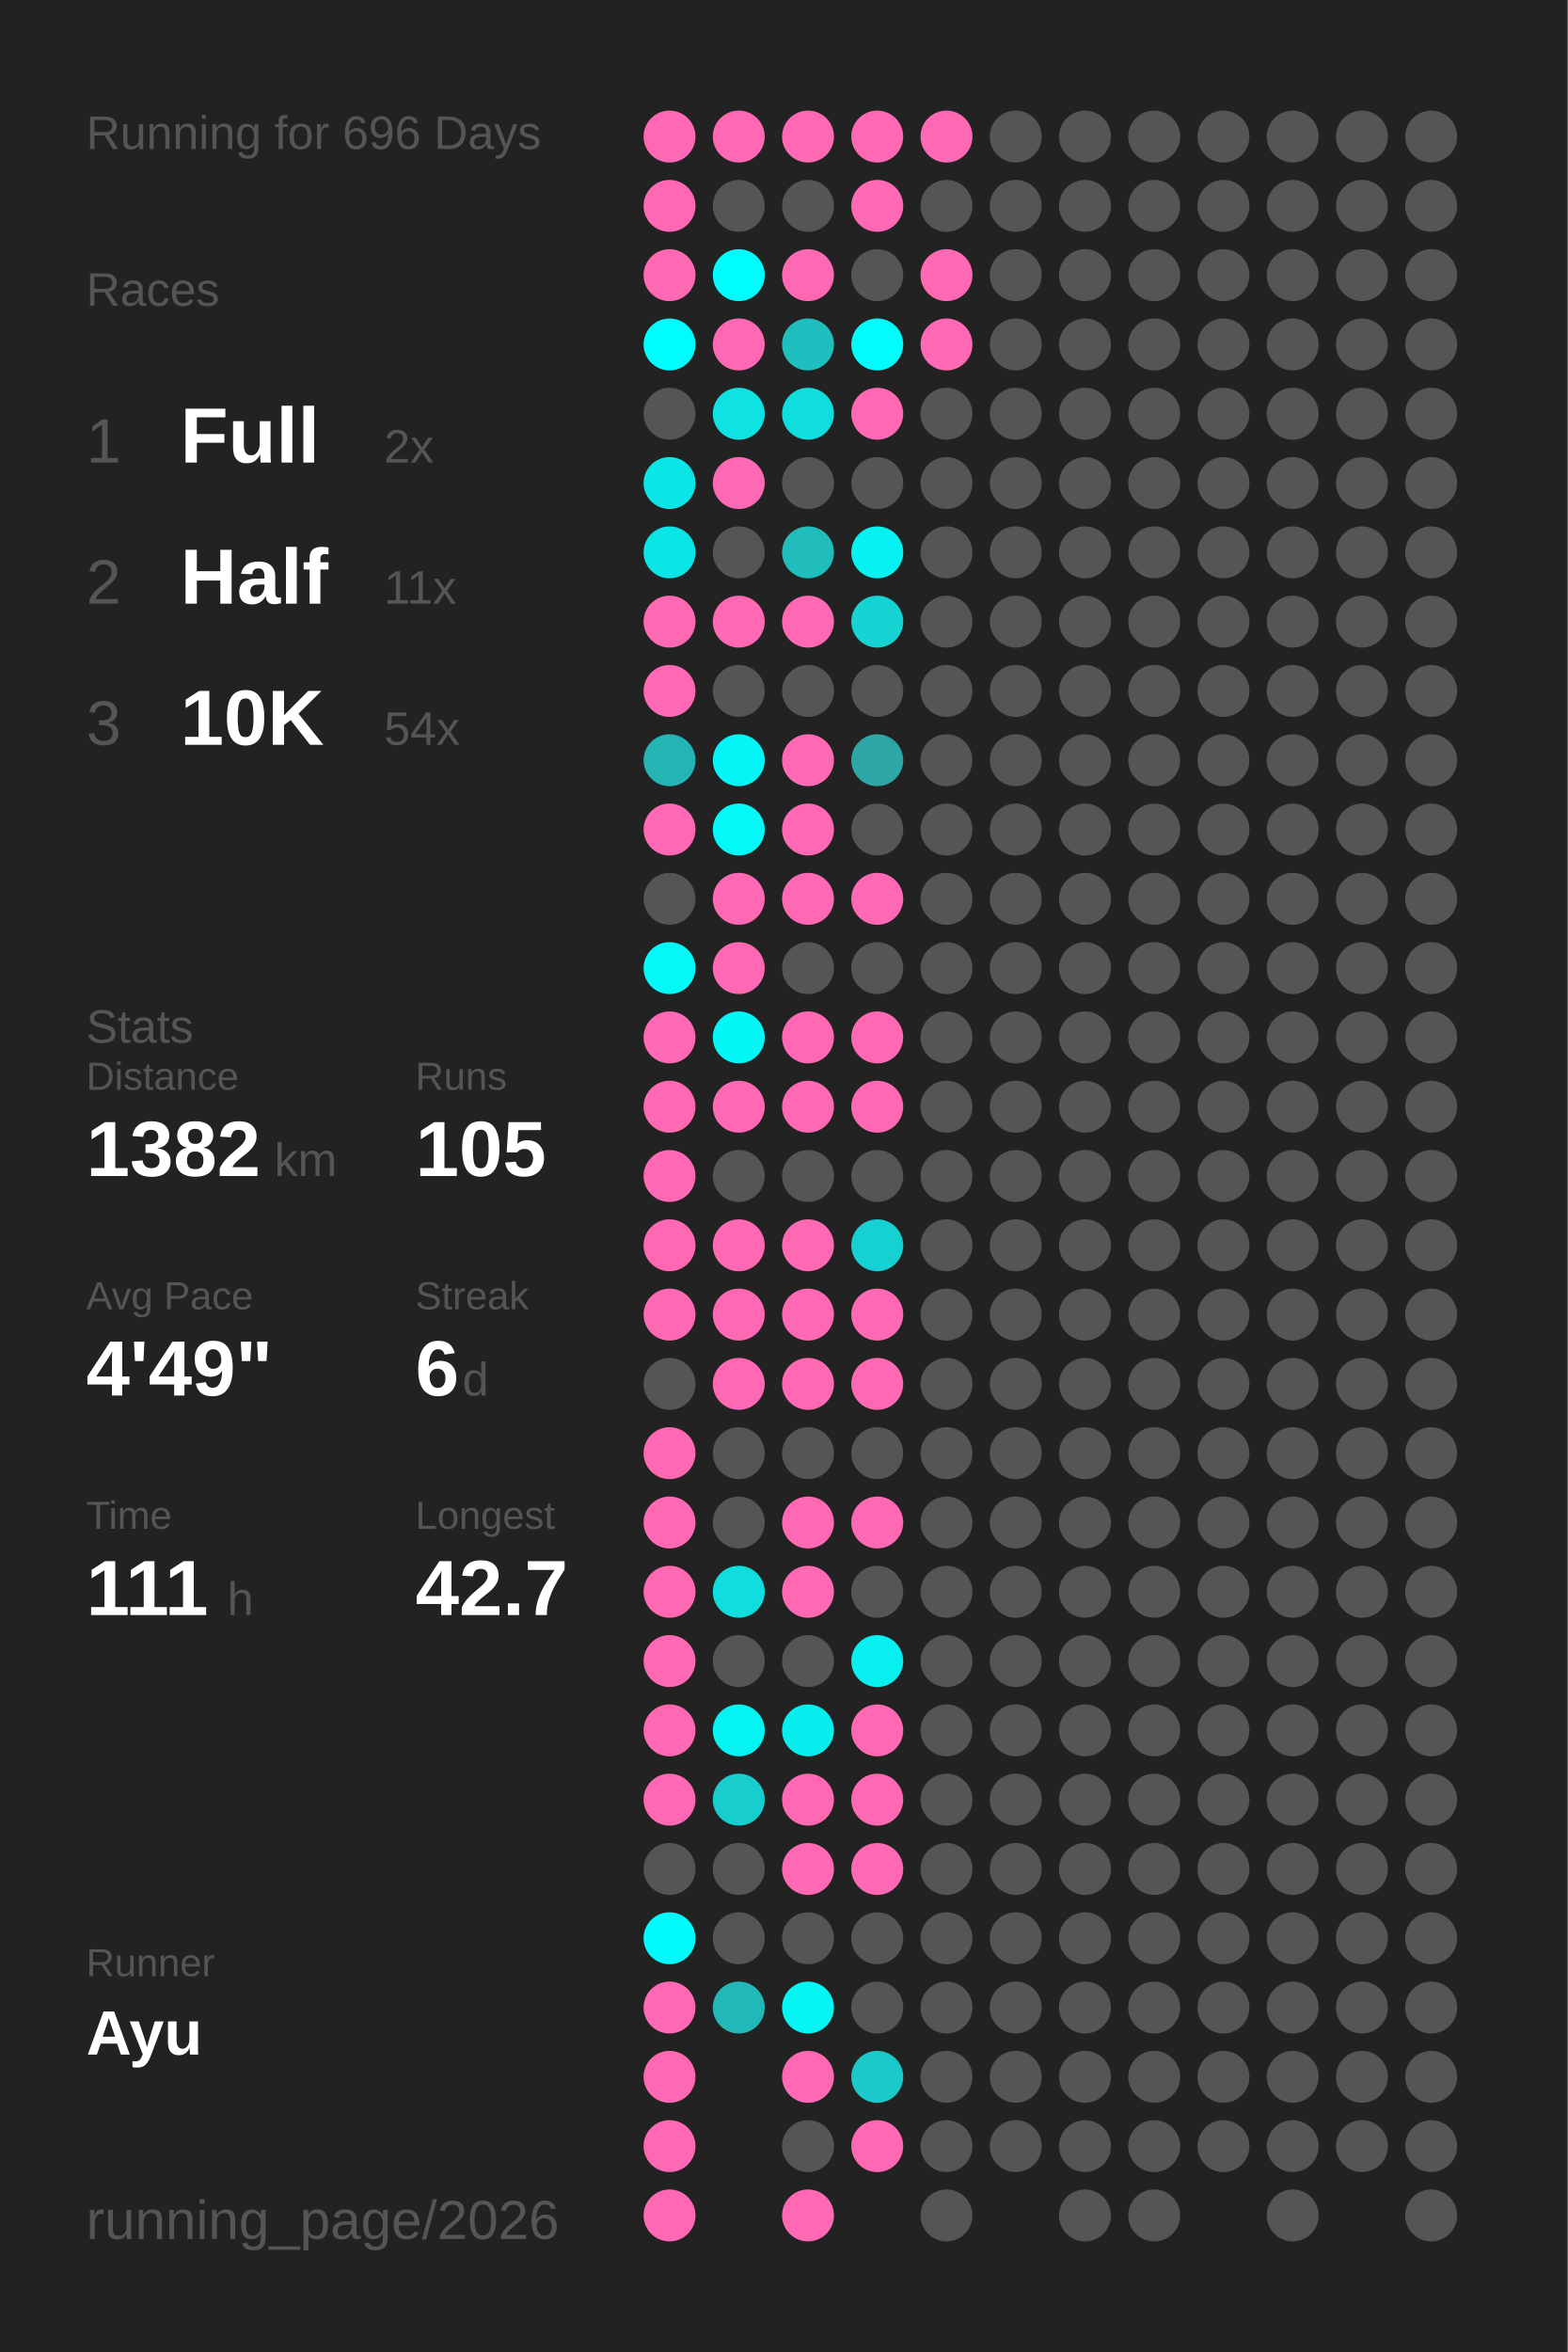
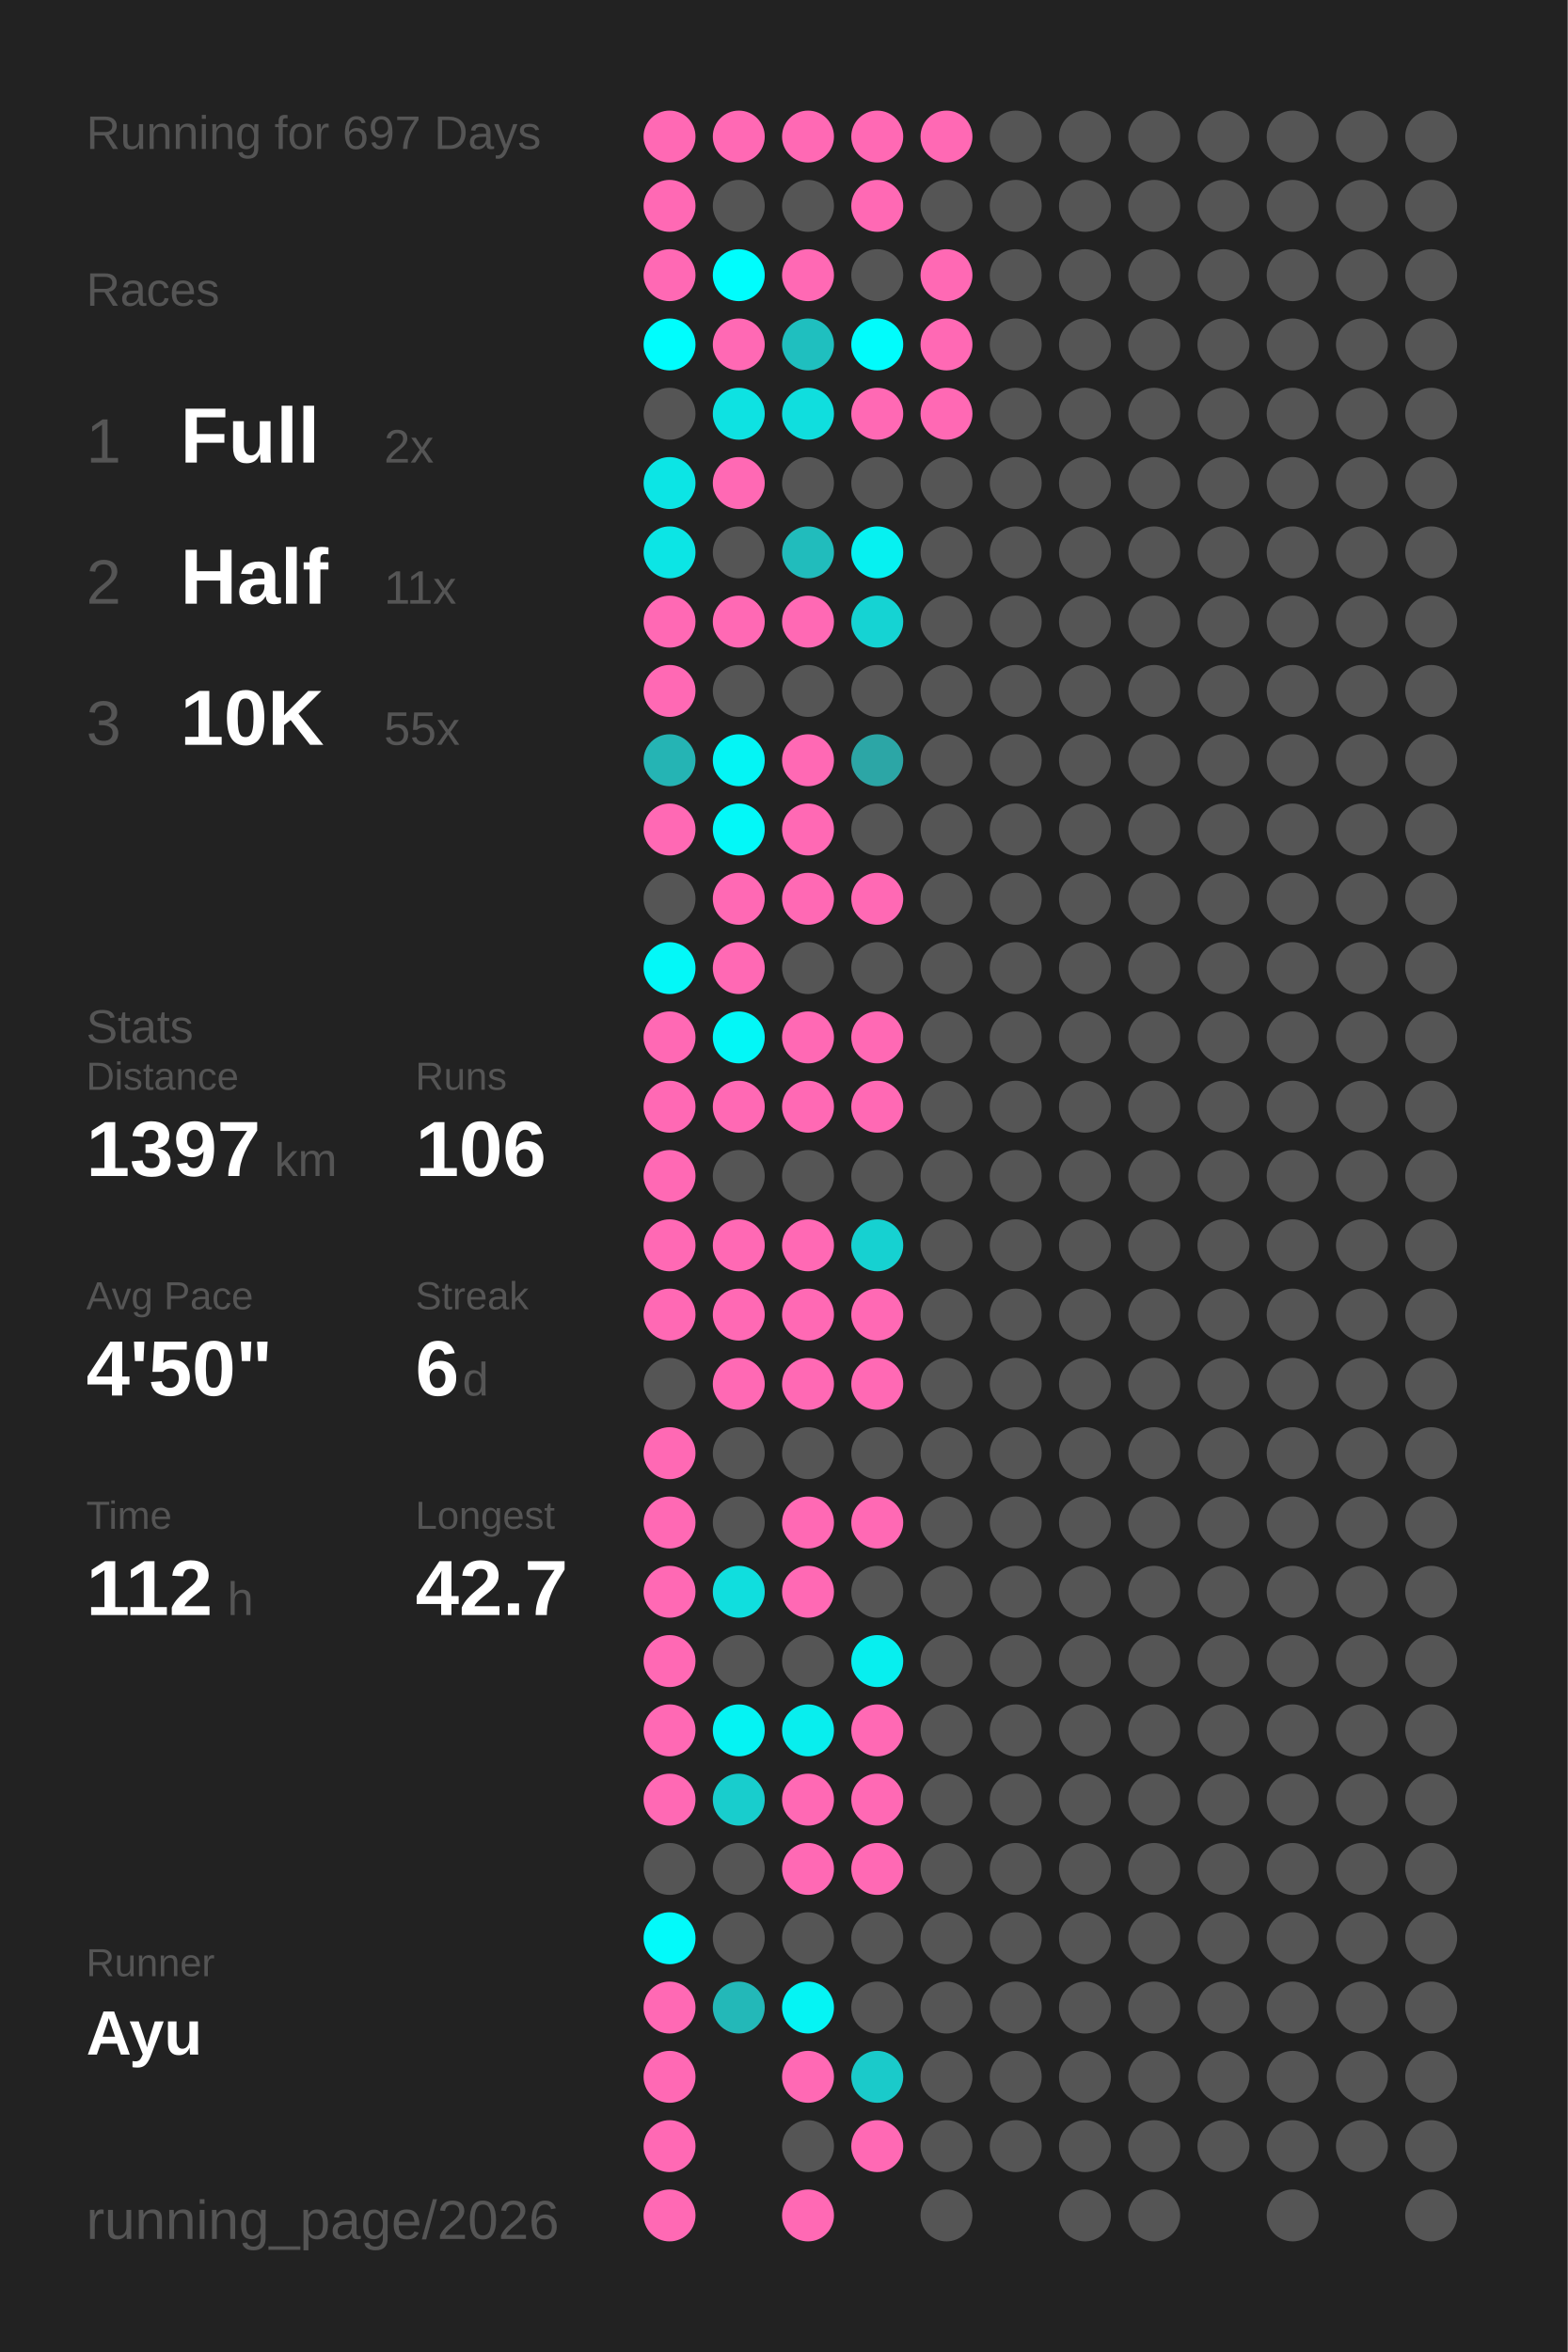
<svg xmlns="http://www.w3.org/2000/svg" baseProfile="full" height="300mm" version="1.1" viewBox="0,0,200,300" width="200mm">
  <defs />
  <rect fill="#222222" height="300" width="200" x="0" y="0" />
-   <text fill="#555555" style="font-size:6px; font-family:Arial;" x="11" y="19">Running for 696 Days</text>
+   <text fill="#555555" style="font-size:6px; font-family:Arial;" x="11" y="19">Running for 697 Days</text>
  <text fill="#555555" style="font-size:6px; font-family:Arial;" x="11" y="39">Races</text>
  <text fill="#555555" style="font-size:8px; font-family:Arial;" x="11" y="59">1</text>
  <text fill="#FFFFFF" style="font-size:10px; font-family:Arial; font-weight:bold;" x="23" y="59">Full</text>
  <text fill="#555555" style="font-size:6px; font-family:Arial;" x="49" y="59">2x</text>
  <text fill="#555555" style="font-size:8px; font-family:Arial;" x="11" y="77">2</text>
  <text fill="#FFFFFF" style="font-size:10px; font-family:Arial; font-weight:bold;" x="23" y="77">Half</text>
  <text fill="#555555" style="font-size:6px; font-family:Arial;" x="49" y="77">11x</text>
  <text fill="#555555" style="font-size:8px; font-family:Arial;" x="11" y="95">3</text>
  <text fill="#FFFFFF" style="font-size:10px; font-family:Arial; font-weight:bold;" x="23" y="95">10K</text>
-   <text fill="#555555" style="font-size:6px; font-family:Arial;" x="49" y="95">54x</text>
+   <text fill="#555555" style="font-size:6px; font-family:Arial;" x="49" y="95">55x</text>
  <text fill="#555555" style="font-size:6px; font-family:Arial;" x="11" y="133">Stats</text>
  <text fill="#555555" style="font-size:5px; font-family:Arial;" x="11" y="139">Distance</text>
-   <text fill="#FFFFFF" style="font-size:10px; font-family:Arial; font-weight:bold;" x="11" y="150">1382</text>
+   <text fill="#FFFFFF" style="font-size:10px; font-family:Arial; font-weight:bold;" x="11" y="150">1397</text>
  <text fill="#555555" style="font-size:6px; font-family:Arial;" x="35" y="150">km</text>
  <text fill="#555555" style="font-size:5px; font-family:Arial;" x="53" y="139">Runs</text>
-   <text fill="#FFFFFF" style="font-size:10px; font-family:Arial; font-weight:bold;" x="53" y="150">105</text>
+   <text fill="#FFFFFF" style="font-size:10px; font-family:Arial; font-weight:bold;" x="53" y="150">106</text>
  <text fill="#555555" style="font-size:5px; font-family:Arial;" x="11" y="167">Avg Pace</text>
-   <text fill="#FFFFFF" style="font-size:10px; font-family:Arial; font-weight:bold;" x="11" y="178">4'49"</text>
+   <text fill="#FFFFFF" style="font-size:10px; font-family:Arial; font-weight:bold;" x="11" y="178">4'50"</text>
  <text fill="#555555" style="font-size:5px; font-family:Arial;" x="53" y="167">Streak</text>
  <text fill="#FFFFFF" style="font-size:10px; font-family:Arial; font-weight:bold;" x="53" y="178">6</text>
  <text fill="#555555" style="font-size:6px; font-family:Arial;" x="59" y="178">d</text>
  <text fill="#555555" style="font-size:5px; font-family:Arial;" x="11" y="195">Time</text>
-   <text fill="#FFFFFF" style="font-size:10px; font-family:Arial; font-weight:bold;" x="11" y="206">111</text>
+   <text fill="#FFFFFF" style="font-size:10px; font-family:Arial; font-weight:bold;" x="11" y="206">112</text>
  <text fill="#555555" style="font-size:6px; font-family:Arial;" x="29" y="206">h</text>
  <text fill="#555555" style="font-size:5px; font-family:Arial;" x="53" y="195">Longest</text>
  <text fill="#FFFFFF" style="font-size:10px; font-family:Arial; font-weight:bold;" x="53" y="206">42.7</text>
  <text fill="#555555" style="font-size:5px; font-family:Arial;" x="11" y="252.065">Runner</text>
  <text fill="#FFFFFF" style="font-size:8px; font-family:Arial; font-weight:bold;" x="11" y="262.065">Ayu</text>
  <text fill="#555555" style="font-size:7px; font-family:Arial;" x="11" y="285.581">running_page/2026</text>
  <circle cx="85.417" cy="17.419" fill="#ff69b4" r="3.312" />
  <circle cx="85.417" cy="26.258" fill="#ff69b4" r="3.312" />
  <circle cx="85.417" cy="35.097" fill="#ff69b4" r="3.312" />
  <circle cx="85.417" cy="43.935" fill="#00fdfd" r="3.312" />
  <circle cx="85.417" cy="52.774" fill="#555555" r="3.312" />
  <circle cx="85.417" cy="61.613" fill="#0ce5e5" r="3.312" />
  <circle cx="85.417" cy="70.452" fill="#0ce5e5" r="3.312" />
  <circle cx="85.417" cy="79.29" fill="#ff69b4" r="3.312" />
  <circle cx="85.417" cy="88.129" fill="#ff69b4" r="3.312" />
  <circle cx="85.417" cy="96.968" fill="#25b4b4" r="3.312" />
  <circle cx="85.417" cy="105.806" fill="#ff69b4" r="3.312" />
  <circle cx="85.417" cy="114.645" fill="#555555" r="3.312" />
  <circle cx="85.417" cy="123.484" fill="#03f8f8" r="3.312" />
  <circle cx="85.417" cy="132.323" fill="#ff69b4" r="3.312" />
  <circle cx="85.417" cy="141.161" fill="#ff69b4" r="3.312" />
  <circle cx="85.417" cy="150" fill="#ff69b4" r="3.312" />
  <circle cx="85.417" cy="158.839" fill="#ff69b4" r="3.312" />
  <circle cx="85.417" cy="167.677" fill="#ff69b4" r="3.312" />
  <circle cx="85.417" cy="176.516" fill="#555555" r="3.312" />
  <circle cx="85.417" cy="185.355" fill="#ff69b4" r="3.312" />
  <circle cx="85.417" cy="194.194" fill="#ff69b4" r="3.312" />
  <circle cx="85.417" cy="203.032" fill="#ff69b4" r="3.312" />
  <circle cx="85.417" cy="211.871" fill="#ff69b4" r="3.312" />
  <circle cx="85.417" cy="220.71" fill="#ff69b4" r="3.312" />
  <circle cx="85.417" cy="229.548" fill="#ff69b4" r="3.312" />
  <circle cx="85.417" cy="238.387" fill="#555555" r="3.312" />
  <circle cx="85.417" cy="247.226" fill="#02fafa" r="3.312" />
  <circle cx="85.417" cy="256.065" fill="#ff69b4" r="3.312" />
  <circle cx="85.417" cy="264.903" fill="#ff69b4" r="3.312" />
  <circle cx="85.417" cy="273.742" fill="#ff69b4" r="3.312" />
  <circle cx="85.417" cy="282.581" fill="#ff69b4" r="3.312" />
  <circle cx="94.25" cy="17.419" fill="#ff69b4" r="3.312" />
  <circle cx="94.25" cy="26.258" fill="#555555" r="3.312" />
  <circle cx="94.25" cy="35.097" fill="#00fdfd" r="3.312" />
  <circle cx="94.25" cy="43.935" fill="#ff69b4" r="3.312" />
  <circle cx="94.25" cy="52.774" fill="#0ee2e2" r="3.312" />
  <circle cx="94.25" cy="61.613" fill="#ff69b4" r="3.312" />
  <circle cx="94.25" cy="70.452" fill="#555555" r="3.312" />
  <circle cx="94.25" cy="79.29" fill="#ff69b4" r="3.312" />
  <circle cx="94.25" cy="88.129" fill="#555555" r="3.312" />
  <circle cx="94.25" cy="96.968" fill="#04f5f5" r="3.312" />
  <circle cx="94.25" cy="105.806" fill="#03f8f8" r="3.312" />
  <circle cx="94.25" cy="114.645" fill="#ff69b4" r="3.312" />
  <circle cx="94.25" cy="123.484" fill="#ff69b4" r="3.312" />
  <circle cx="94.25" cy="132.323" fill="#03f7f7" r="3.312" />
  <circle cx="94.25" cy="141.161" fill="#ff69b4" r="3.312" />
  <circle cx="94.25" cy="150" fill="#555555" r="3.312" />
  <circle cx="94.25" cy="158.839" fill="#ff69b4" r="3.312" />
  <circle cx="94.25" cy="167.677" fill="#ff69b4" r="3.312" />
  <circle cx="94.25" cy="176.516" fill="#ff69b4" r="3.312" />
  <circle cx="94.25" cy="185.355" fill="#555555" r="3.312" />
  <circle cx="94.25" cy="194.194" fill="#555555" r="3.312" />
  <circle cx="94.25" cy="203.032" fill="#10dede" r="3.312" />
  <circle cx="94.25" cy="211.871" fill="#555555" r="3.312" />
  <circle cx="94.25" cy="220.71" fill="#05f3f3" r="3.312" />
  <circle cx="94.25" cy="229.548" fill="#18cdcd" r="3.312" />
  <circle cx="94.25" cy="238.387" fill="#555555" r="3.312" />
  <circle cx="94.25" cy="247.226" fill="#555555" r="3.312" />
  <circle cx="94.25" cy="256.065" fill="#23b8b8" r="3.312" />
  <circle cx="103.083" cy="17.419" fill="#ff69b4" r="3.312" />
  <circle cx="103.083" cy="26.258" fill="#555555" r="3.312" />
  <circle cx="103.083" cy="35.097" fill="#ff69b4" r="3.312" />
  <circle cx="103.083" cy="43.935" fill="#1fbfbf" r="3.312" />
  <circle cx="103.083" cy="52.774" fill="#10dede" r="3.312" />
  <circle cx="103.083" cy="61.613" fill="#555555" r="3.312" />
  <circle cx="103.083" cy="70.452" fill="#21bcbc" r="3.312" />
  <circle cx="103.083" cy="79.29" fill="#ff69b4" r="3.312" />
  <circle cx="103.083" cy="88.129" fill="#555555" r="3.312" />
  <circle cx="103.083" cy="96.968" fill="#ff69b4" r="3.312" />
  <circle cx="103.083" cy="105.806" fill="#ff69b4" r="3.312" />
  <circle cx="103.083" cy="114.645" fill="#ff69b4" r="3.312" />
  <circle cx="103.083" cy="123.484" fill="#555555" r="3.312" />
  <circle cx="103.083" cy="132.323" fill="#ff69b4" r="3.312" />
  <circle cx="103.083" cy="141.161" fill="#ff69b4" r="3.312" />
  <circle cx="103.083" cy="150" fill="#555555" r="3.312" />
  <circle cx="103.083" cy="158.839" fill="#ff69b4" r="3.312" />
  <circle cx="103.083" cy="167.677" fill="#ff69b4" r="3.312" />
  <circle cx="103.083" cy="176.516" fill="#ff69b4" r="3.312" />
  <circle cx="103.083" cy="185.355" fill="#555555" r="3.312" />
  <circle cx="103.083" cy="194.194" fill="#ff69b4" r="3.312" />
  <circle cx="103.083" cy="203.032" fill="#ff69b4" r="3.312" />
  <circle cx="103.083" cy="211.871" fill="#555555" r="3.312" />
  <circle cx="103.083" cy="220.71" fill="#08eeee" r="3.312" />
  <circle cx="103.083" cy="229.548" fill="#ff69b4" r="3.312" />
  <circle cx="103.083" cy="238.387" fill="#ff69b4" r="3.312" />
  <circle cx="103.083" cy="247.226" fill="#555555" r="3.312" />
  <circle cx="103.083" cy="256.065" fill="#05f4f4" r="3.312" />
  <circle cx="103.083" cy="264.903" fill="#ff69b4" r="3.312" />
  <circle cx="103.083" cy="273.742" fill="#555555" r="3.312" />
  <circle cx="103.083" cy="282.581" fill="#ff69b4" r="3.312" />
  <circle cx="111.917" cy="17.419" fill="#ff69b4" r="3.312" />
  <circle cx="111.917" cy="26.258" fill="#ff69b4" r="3.312" />
  <circle cx="111.917" cy="35.097" fill="#555555" r="3.312" />
  <circle cx="111.917" cy="43.935" fill="#01fcfc" r="3.312" />
  <circle cx="111.917" cy="52.774" fill="#ff69b4" r="3.312" />
  <circle cx="111.917" cy="61.613" fill="#555555" r="3.312" />
  <circle cx="111.917" cy="70.452" fill="#06f1f1" r="3.312" />
  <circle cx="111.917" cy="79.29" fill="#15d3d3" r="3.312" />
  <circle cx="111.917" cy="88.129" fill="#555555" r="3.312" />
  <circle cx="111.917" cy="96.968" fill="#2ca6a6" r="3.312" />
  <circle cx="111.917" cy="105.806" fill="#555555" r="3.312" />
  <circle cx="111.917" cy="114.645" fill="#ff69b4" r="3.312" />
  <circle cx="111.917" cy="123.484" fill="#555555" r="3.312" />
  <circle cx="111.917" cy="132.323" fill="#ff69b4" r="3.312" />
  <circle cx="111.917" cy="141.161" fill="#ff69b4" r="3.312" />
  <circle cx="111.917" cy="150" fill="#555555" r="3.312" />
  <circle cx="111.917" cy="158.839" fill="#16d1d1" r="3.312" />
  <circle cx="111.917" cy="167.677" fill="#ff69b4" r="3.312" />
  <circle cx="111.917" cy="176.516" fill="#ff69b4" r="3.312" />
  <circle cx="111.917" cy="185.355" fill="#555555" r="3.312" />
  <circle cx="111.917" cy="194.194" fill="#ff69b4" r="3.312" />
  <circle cx="111.917" cy="203.032" fill="#555555" r="3.312" />
  <circle cx="111.917" cy="211.871" fill="#07efef" r="3.312" />
  <circle cx="111.917" cy="220.71" fill="#ff69b4" r="3.312" />
  <circle cx="111.917" cy="229.548" fill="#ff69b4" r="3.312" />
  <circle cx="111.917" cy="238.387" fill="#ff69b4" r="3.312" />
  <circle cx="111.917" cy="247.226" fill="#555555" r="3.312" />
  <circle cx="111.917" cy="256.065" fill="#555555" r="3.312" />
  <circle cx="111.917" cy="264.903" fill="#1acaca" r="3.312" />
  <circle cx="111.917" cy="273.742" fill="#ff69b4" r="3.312" />
  <circle cx="120.75" cy="17.419" fill="#ff69b4" r="3.312" />
  <circle cx="120.75" cy="26.258" fill="#555555" r="3.312" />
  <circle cx="120.75" cy="35.097" fill="#ff69b4" r="3.312" />
  <circle cx="120.75" cy="43.935" fill="#ff69b4" r="3.312" />
-   <circle cx="120.75" cy="52.774" fill="#555555" r="3.312" />
+   <circle cx="120.75" cy="52.774" fill="#ff69b4" r="3.312" />
  <circle cx="120.75" cy="61.613" fill="#555555" r="3.312" />
  <circle cx="120.75" cy="70.452" fill="#555555" r="3.312" />
  <circle cx="120.75" cy="79.29" fill="#555555" r="3.312" />
  <circle cx="120.75" cy="88.129" fill="#555555" r="3.312" />
  <circle cx="120.75" cy="96.968" fill="#555555" r="3.312" />
  <circle cx="120.75" cy="105.806" fill="#555555" r="3.312" />
  <circle cx="120.75" cy="114.645" fill="#555555" r="3.312" />
  <circle cx="120.75" cy="123.484" fill="#555555" r="3.312" />
  <circle cx="120.75" cy="132.323" fill="#555555" r="3.312" />
  <circle cx="120.75" cy="141.161" fill="#555555" r="3.312" />
  <circle cx="120.75" cy="150" fill="#555555" r="3.312" />
  <circle cx="120.75" cy="158.839" fill="#555555" r="3.312" />
  <circle cx="120.75" cy="167.677" fill="#555555" r="3.312" />
  <circle cx="120.75" cy="176.516" fill="#555555" r="3.312" />
  <circle cx="120.75" cy="185.355" fill="#555555" r="3.312" />
  <circle cx="120.75" cy="194.194" fill="#555555" r="3.312" />
  <circle cx="120.75" cy="203.032" fill="#555555" r="3.312" />
  <circle cx="120.75" cy="211.871" fill="#555555" r="3.312" />
  <circle cx="120.75" cy="220.71" fill="#555555" r="3.312" />
  <circle cx="120.75" cy="229.548" fill="#555555" r="3.312" />
  <circle cx="120.75" cy="238.387" fill="#555555" r="3.312" />
  <circle cx="120.75" cy="247.226" fill="#555555" r="3.312" />
  <circle cx="120.75" cy="256.065" fill="#555555" r="3.312" />
  <circle cx="120.75" cy="264.903" fill="#555555" r="3.312" />
  <circle cx="120.75" cy="273.742" fill="#555555" r="3.312" />
  <circle cx="120.75" cy="282.581" fill="#555555" r="3.312" />
  <circle cx="129.583" cy="17.419" fill="#555555" r="3.312" />
  <circle cx="129.583" cy="26.258" fill="#555555" r="3.312" />
  <circle cx="129.583" cy="35.097" fill="#555555" r="3.312" />
  <circle cx="129.583" cy="43.935" fill="#555555" r="3.312" />
  <circle cx="129.583" cy="52.774" fill="#555555" r="3.312" />
  <circle cx="129.583" cy="61.613" fill="#555555" r="3.312" />
  <circle cx="129.583" cy="70.452" fill="#555555" r="3.312" />
  <circle cx="129.583" cy="79.29" fill="#555555" r="3.312" />
  <circle cx="129.583" cy="88.129" fill="#555555" r="3.312" />
  <circle cx="129.583" cy="96.968" fill="#555555" r="3.312" />
  <circle cx="129.583" cy="105.806" fill="#555555" r="3.312" />
  <circle cx="129.583" cy="114.645" fill="#555555" r="3.312" />
  <circle cx="129.583" cy="123.484" fill="#555555" r="3.312" />
  <circle cx="129.583" cy="132.323" fill="#555555" r="3.312" />
  <circle cx="129.583" cy="141.161" fill="#555555" r="3.312" />
  <circle cx="129.583" cy="150" fill="#555555" r="3.312" />
  <circle cx="129.583" cy="158.839" fill="#555555" r="3.312" />
  <circle cx="129.583" cy="167.677" fill="#555555" r="3.312" />
  <circle cx="129.583" cy="176.516" fill="#555555" r="3.312" />
  <circle cx="129.583" cy="185.355" fill="#555555" r="3.312" />
  <circle cx="129.583" cy="194.194" fill="#555555" r="3.312" />
  <circle cx="129.583" cy="203.032" fill="#555555" r="3.312" />
  <circle cx="129.583" cy="211.871" fill="#555555" r="3.312" />
  <circle cx="129.583" cy="220.71" fill="#555555" r="3.312" />
  <circle cx="129.583" cy="229.548" fill="#555555" r="3.312" />
  <circle cx="129.583" cy="238.387" fill="#555555" r="3.312" />
  <circle cx="129.583" cy="247.226" fill="#555555" r="3.312" />
  <circle cx="129.583" cy="256.065" fill="#555555" r="3.312" />
  <circle cx="129.583" cy="264.903" fill="#555555" r="3.312" />
  <circle cx="129.583" cy="273.742" fill="#555555" r="3.312" />
  <circle cx="138.417" cy="17.419" fill="#555555" r="3.312" />
  <circle cx="138.417" cy="26.258" fill="#555555" r="3.312" />
  <circle cx="138.417" cy="35.097" fill="#555555" r="3.312" />
  <circle cx="138.417" cy="43.935" fill="#555555" r="3.312" />
  <circle cx="138.417" cy="52.774" fill="#555555" r="3.312" />
  <circle cx="138.417" cy="61.613" fill="#555555" r="3.312" />
  <circle cx="138.417" cy="70.452" fill="#555555" r="3.312" />
  <circle cx="138.417" cy="79.29" fill="#555555" r="3.312" />
  <circle cx="138.417" cy="88.129" fill="#555555" r="3.312" />
  <circle cx="138.417" cy="96.968" fill="#555555" r="3.312" />
  <circle cx="138.417" cy="105.806" fill="#555555" r="3.312" />
  <circle cx="138.417" cy="114.645" fill="#555555" r="3.312" />
  <circle cx="138.417" cy="123.484" fill="#555555" r="3.312" />
  <circle cx="138.417" cy="132.323" fill="#555555" r="3.312" />
  <circle cx="138.417" cy="141.161" fill="#555555" r="3.312" />
  <circle cx="138.417" cy="150" fill="#555555" r="3.312" />
  <circle cx="138.417" cy="158.839" fill="#555555" r="3.312" />
  <circle cx="138.417" cy="167.677" fill="#555555" r="3.312" />
  <circle cx="138.417" cy="176.516" fill="#555555" r="3.312" />
  <circle cx="138.417" cy="185.355" fill="#555555" r="3.312" />
  <circle cx="138.417" cy="194.194" fill="#555555" r="3.312" />
  <circle cx="138.417" cy="203.032" fill="#555555" r="3.312" />
  <circle cx="138.417" cy="211.871" fill="#555555" r="3.312" />
  <circle cx="138.417" cy="220.71" fill="#555555" r="3.312" />
  <circle cx="138.417" cy="229.548" fill="#555555" r="3.312" />
  <circle cx="138.417" cy="238.387" fill="#555555" r="3.312" />
  <circle cx="138.417" cy="247.226" fill="#555555" r="3.312" />
  <circle cx="138.417" cy="256.065" fill="#555555" r="3.312" />
  <circle cx="138.417" cy="264.903" fill="#555555" r="3.312" />
  <circle cx="138.417" cy="273.742" fill="#555555" r="3.312" />
  <circle cx="138.417" cy="282.581" fill="#555555" r="3.312" />
  <circle cx="147.25" cy="17.419" fill="#555555" r="3.312" />
  <circle cx="147.25" cy="26.258" fill="#555555" r="3.312" />
  <circle cx="147.25" cy="35.097" fill="#555555" r="3.312" />
  <circle cx="147.25" cy="43.935" fill="#555555" r="3.312" />
  <circle cx="147.25" cy="52.774" fill="#555555" r="3.312" />
  <circle cx="147.25" cy="61.613" fill="#555555" r="3.312" />
  <circle cx="147.25" cy="70.452" fill="#555555" r="3.312" />
  <circle cx="147.25" cy="79.29" fill="#555555" r="3.312" />
  <circle cx="147.25" cy="88.129" fill="#555555" r="3.312" />
  <circle cx="147.25" cy="96.968" fill="#555555" r="3.312" />
  <circle cx="147.25" cy="105.806" fill="#555555" r="3.312" />
  <circle cx="147.25" cy="114.645" fill="#555555" r="3.312" />
  <circle cx="147.25" cy="123.484" fill="#555555" r="3.312" />
  <circle cx="147.25" cy="132.323" fill="#555555" r="3.312" />
  <circle cx="147.25" cy="141.161" fill="#555555" r="3.312" />
  <circle cx="147.25" cy="150" fill="#555555" r="3.312" />
  <circle cx="147.25" cy="158.839" fill="#555555" r="3.312" />
  <circle cx="147.25" cy="167.677" fill="#555555" r="3.312" />
  <circle cx="147.25" cy="176.516" fill="#555555" r="3.312" />
  <circle cx="147.25" cy="185.355" fill="#555555" r="3.312" />
  <circle cx="147.25" cy="194.194" fill="#555555" r="3.312" />
  <circle cx="147.25" cy="203.032" fill="#555555" r="3.312" />
  <circle cx="147.25" cy="211.871" fill="#555555" r="3.312" />
  <circle cx="147.25" cy="220.71" fill="#555555" r="3.312" />
  <circle cx="147.25" cy="229.548" fill="#555555" r="3.312" />
  <circle cx="147.25" cy="238.387" fill="#555555" r="3.312" />
  <circle cx="147.25" cy="247.226" fill="#555555" r="3.312" />
  <circle cx="147.25" cy="256.065" fill="#555555" r="3.312" />
  <circle cx="147.25" cy="264.903" fill="#555555" r="3.312" />
  <circle cx="147.25" cy="273.742" fill="#555555" r="3.312" />
  <circle cx="147.25" cy="282.581" fill="#555555" r="3.312" />
  <circle cx="156.083" cy="17.419" fill="#555555" r="3.312" />
  <circle cx="156.083" cy="26.258" fill="#555555" r="3.312" />
  <circle cx="156.083" cy="35.097" fill="#555555" r="3.312" />
  <circle cx="156.083" cy="43.935" fill="#555555" r="3.312" />
  <circle cx="156.083" cy="52.774" fill="#555555" r="3.312" />
  <circle cx="156.083" cy="61.613" fill="#555555" r="3.312" />
  <circle cx="156.083" cy="70.452" fill="#555555" r="3.312" />
  <circle cx="156.083" cy="79.29" fill="#555555" r="3.312" />
  <circle cx="156.083" cy="88.129" fill="#555555" r="3.312" />
  <circle cx="156.083" cy="96.968" fill="#555555" r="3.312" />
  <circle cx="156.083" cy="105.806" fill="#555555" r="3.312" />
  <circle cx="156.083" cy="114.645" fill="#555555" r="3.312" />
  <circle cx="156.083" cy="123.484" fill="#555555" r="3.312" />
  <circle cx="156.083" cy="132.323" fill="#555555" r="3.312" />
  <circle cx="156.083" cy="141.161" fill="#555555" r="3.312" />
  <circle cx="156.083" cy="150" fill="#555555" r="3.312" />
  <circle cx="156.083" cy="158.839" fill="#555555" r="3.312" />
  <circle cx="156.083" cy="167.677" fill="#555555" r="3.312" />
  <circle cx="156.083" cy="176.516" fill="#555555" r="3.312" />
  <circle cx="156.083" cy="185.355" fill="#555555" r="3.312" />
  <circle cx="156.083" cy="194.194" fill="#555555" r="3.312" />
  <circle cx="156.083" cy="203.032" fill="#555555" r="3.312" />
  <circle cx="156.083" cy="211.871" fill="#555555" r="3.312" />
  <circle cx="156.083" cy="220.71" fill="#555555" r="3.312" />
  <circle cx="156.083" cy="229.548" fill="#555555" r="3.312" />
  <circle cx="156.083" cy="238.387" fill="#555555" r="3.312" />
  <circle cx="156.083" cy="247.226" fill="#555555" r="3.312" />
  <circle cx="156.083" cy="256.065" fill="#555555" r="3.312" />
  <circle cx="156.083" cy="264.903" fill="#555555" r="3.312" />
  <circle cx="156.083" cy="273.742" fill="#555555" r="3.312" />
  <circle cx="164.917" cy="17.419" fill="#555555" r="3.312" />
  <circle cx="164.917" cy="26.258" fill="#555555" r="3.312" />
  <circle cx="164.917" cy="35.097" fill="#555555" r="3.312" />
  <circle cx="164.917" cy="43.935" fill="#555555" r="3.312" />
  <circle cx="164.917" cy="52.774" fill="#555555" r="3.312" />
  <circle cx="164.917" cy="61.613" fill="#555555" r="3.312" />
  <circle cx="164.917" cy="70.452" fill="#555555" r="3.312" />
  <circle cx="164.917" cy="79.29" fill="#555555" r="3.312" />
  <circle cx="164.917" cy="88.129" fill="#555555" r="3.312" />
  <circle cx="164.917" cy="96.968" fill="#555555" r="3.312" />
  <circle cx="164.917" cy="105.806" fill="#555555" r="3.312" />
  <circle cx="164.917" cy="114.645" fill="#555555" r="3.312" />
  <circle cx="164.917" cy="123.484" fill="#555555" r="3.312" />
  <circle cx="164.917" cy="132.323" fill="#555555" r="3.312" />
  <circle cx="164.917" cy="141.161" fill="#555555" r="3.312" />
  <circle cx="164.917" cy="150" fill="#555555" r="3.312" />
  <circle cx="164.917" cy="158.839" fill="#555555" r="3.312" />
  <circle cx="164.917" cy="167.677" fill="#555555" r="3.312" />
  <circle cx="164.917" cy="176.516" fill="#555555" r="3.312" />
  <circle cx="164.917" cy="185.355" fill="#555555" r="3.312" />
  <circle cx="164.917" cy="194.194" fill="#555555" r="3.312" />
  <circle cx="164.917" cy="203.032" fill="#555555" r="3.312" />
  <circle cx="164.917" cy="211.871" fill="#555555" r="3.312" />
  <circle cx="164.917" cy="220.71" fill="#555555" r="3.312" />
  <circle cx="164.917" cy="229.548" fill="#555555" r="3.312" />
  <circle cx="164.917" cy="238.387" fill="#555555" r="3.312" />
  <circle cx="164.917" cy="247.226" fill="#555555" r="3.312" />
  <circle cx="164.917" cy="256.065" fill="#555555" r="3.312" />
  <circle cx="164.917" cy="264.903" fill="#555555" r="3.312" />
  <circle cx="164.917" cy="273.742" fill="#555555" r="3.312" />
  <circle cx="164.917" cy="282.581" fill="#555555" r="3.312" />
  <circle cx="173.75" cy="17.419" fill="#555555" r="3.312" />
  <circle cx="173.75" cy="26.258" fill="#555555" r="3.312" />
  <circle cx="173.75" cy="35.097" fill="#555555" r="3.312" />
  <circle cx="173.75" cy="43.935" fill="#555555" r="3.312" />
  <circle cx="173.75" cy="52.774" fill="#555555" r="3.312" />
  <circle cx="173.75" cy="61.613" fill="#555555" r="3.312" />
  <circle cx="173.75" cy="70.452" fill="#555555" r="3.312" />
  <circle cx="173.75" cy="79.29" fill="#555555" r="3.312" />
  <circle cx="173.75" cy="88.129" fill="#555555" r="3.312" />
  <circle cx="173.75" cy="96.968" fill="#555555" r="3.312" />
  <circle cx="173.75" cy="105.806" fill="#555555" r="3.312" />
  <circle cx="173.75" cy="114.645" fill="#555555" r="3.312" />
  <circle cx="173.75" cy="123.484" fill="#555555" r="3.312" />
  <circle cx="173.75" cy="132.323" fill="#555555" r="3.312" />
  <circle cx="173.75" cy="141.161" fill="#555555" r="3.312" />
  <circle cx="173.75" cy="150" fill="#555555" r="3.312" />
  <circle cx="173.75" cy="158.839" fill="#555555" r="3.312" />
  <circle cx="173.75" cy="167.677" fill="#555555" r="3.312" />
  <circle cx="173.75" cy="176.516" fill="#555555" r="3.312" />
  <circle cx="173.75" cy="185.355" fill="#555555" r="3.312" />
  <circle cx="173.75" cy="194.194" fill="#555555" r="3.312" />
  <circle cx="173.75" cy="203.032" fill="#555555" r="3.312" />
  <circle cx="173.75" cy="211.871" fill="#555555" r="3.312" />
  <circle cx="173.75" cy="220.71" fill="#555555" r="3.312" />
  <circle cx="173.75" cy="229.548" fill="#555555" r="3.312" />
  <circle cx="173.75" cy="238.387" fill="#555555" r="3.312" />
  <circle cx="173.75" cy="247.226" fill="#555555" r="3.312" />
  <circle cx="173.75" cy="256.065" fill="#555555" r="3.312" />
  <circle cx="173.75" cy="264.903" fill="#555555" r="3.312" />
  <circle cx="173.75" cy="273.742" fill="#555555" r="3.312" />
  <circle cx="182.583" cy="17.419" fill="#555555" r="3.312" />
  <circle cx="182.583" cy="26.258" fill="#555555" r="3.312" />
  <circle cx="182.583" cy="35.097" fill="#555555" r="3.312" />
  <circle cx="182.583" cy="43.935" fill="#555555" r="3.312" />
  <circle cx="182.583" cy="52.774" fill="#555555" r="3.312" />
  <circle cx="182.583" cy="61.613" fill="#555555" r="3.312" />
  <circle cx="182.583" cy="70.452" fill="#555555" r="3.312" />
  <circle cx="182.583" cy="79.29" fill="#555555" r="3.312" />
  <circle cx="182.583" cy="88.129" fill="#555555" r="3.312" />
  <circle cx="182.583" cy="96.968" fill="#555555" r="3.312" />
  <circle cx="182.583" cy="105.806" fill="#555555" r="3.312" />
  <circle cx="182.583" cy="114.645" fill="#555555" r="3.312" />
  <circle cx="182.583" cy="123.484" fill="#555555" r="3.312" />
  <circle cx="182.583" cy="132.323" fill="#555555" r="3.312" />
  <circle cx="182.583" cy="141.161" fill="#555555" r="3.312" />
  <circle cx="182.583" cy="150" fill="#555555" r="3.312" />
  <circle cx="182.583" cy="158.839" fill="#555555" r="3.312" />
  <circle cx="182.583" cy="167.677" fill="#555555" r="3.312" />
  <circle cx="182.583" cy="176.516" fill="#555555" r="3.312" />
  <circle cx="182.583" cy="185.355" fill="#555555" r="3.312" />
  <circle cx="182.583" cy="194.194" fill="#555555" r="3.312" />
  <circle cx="182.583" cy="203.032" fill="#555555" r="3.312" />
  <circle cx="182.583" cy="211.871" fill="#555555" r="3.312" />
  <circle cx="182.583" cy="220.71" fill="#555555" r="3.312" />
  <circle cx="182.583" cy="229.548" fill="#555555" r="3.312" />
  <circle cx="182.583" cy="238.387" fill="#555555" r="3.312" />
  <circle cx="182.583" cy="247.226" fill="#555555" r="3.312" />
  <circle cx="182.583" cy="256.065" fill="#555555" r="3.312" />
  <circle cx="182.583" cy="264.903" fill="#555555" r="3.312" />
  <circle cx="182.583" cy="273.742" fill="#555555" r="3.312" />
  <circle cx="182.583" cy="282.581" fill="#555555" r="3.312" />
</svg>
